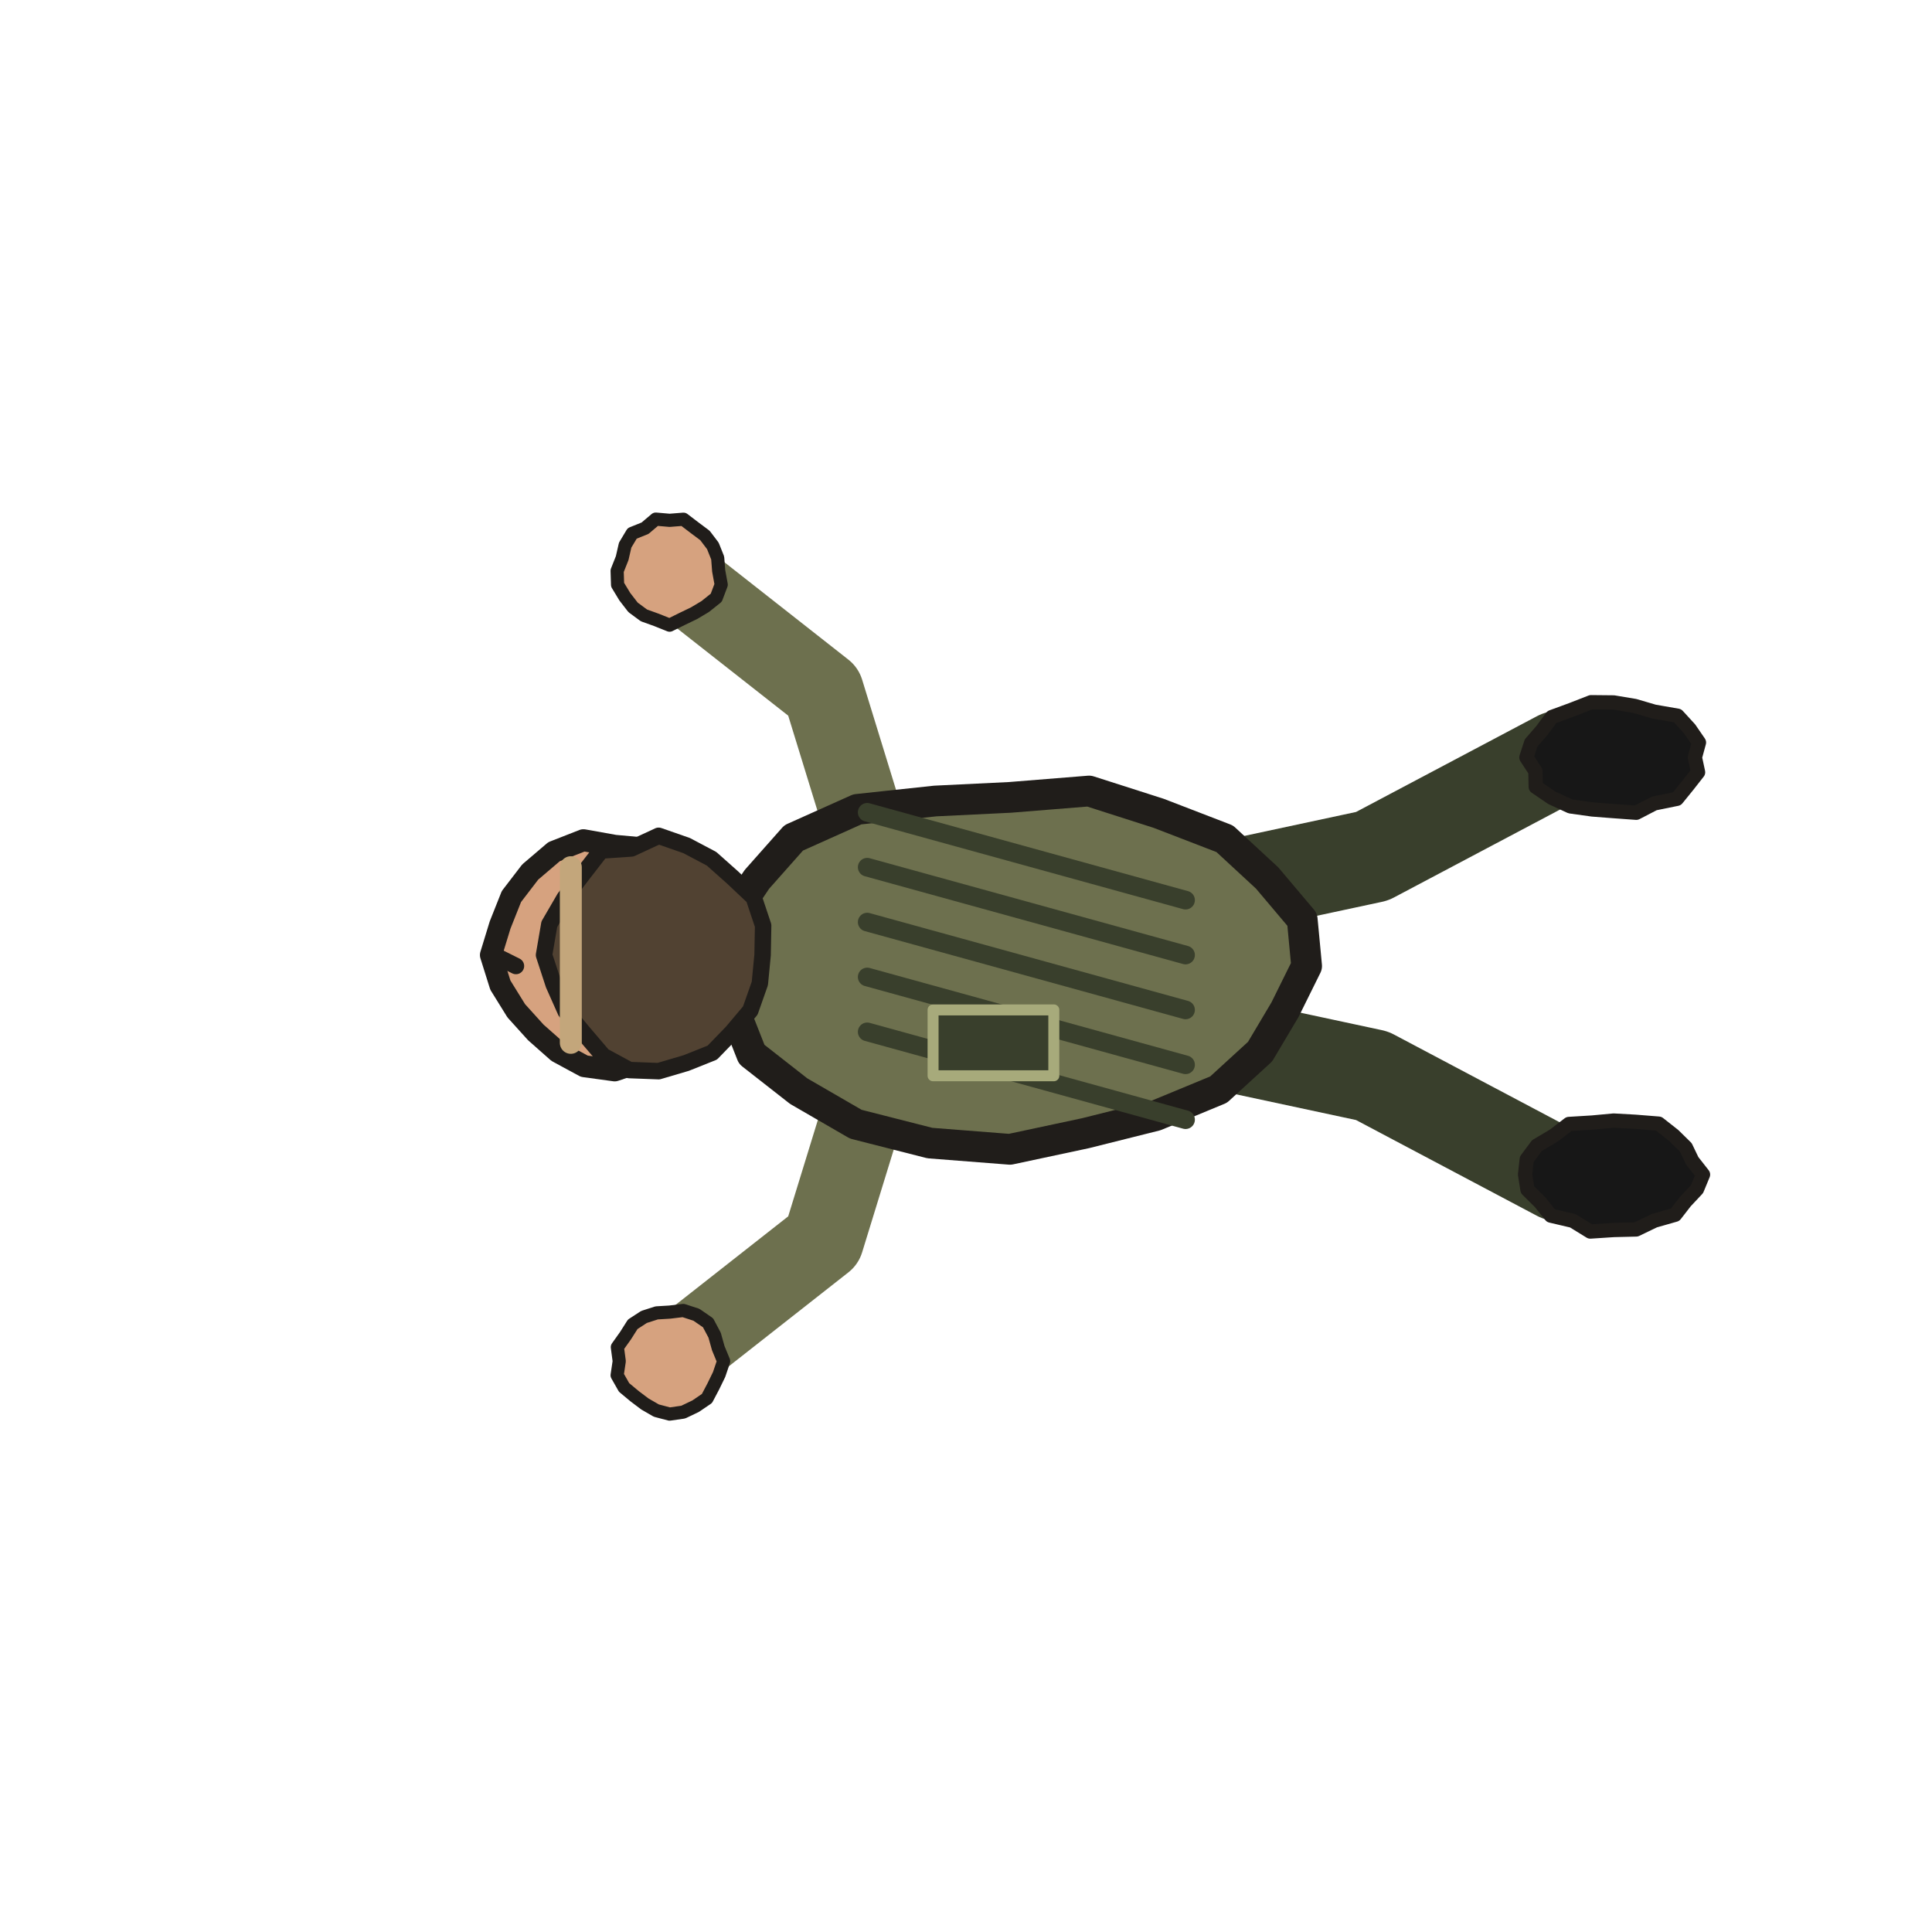
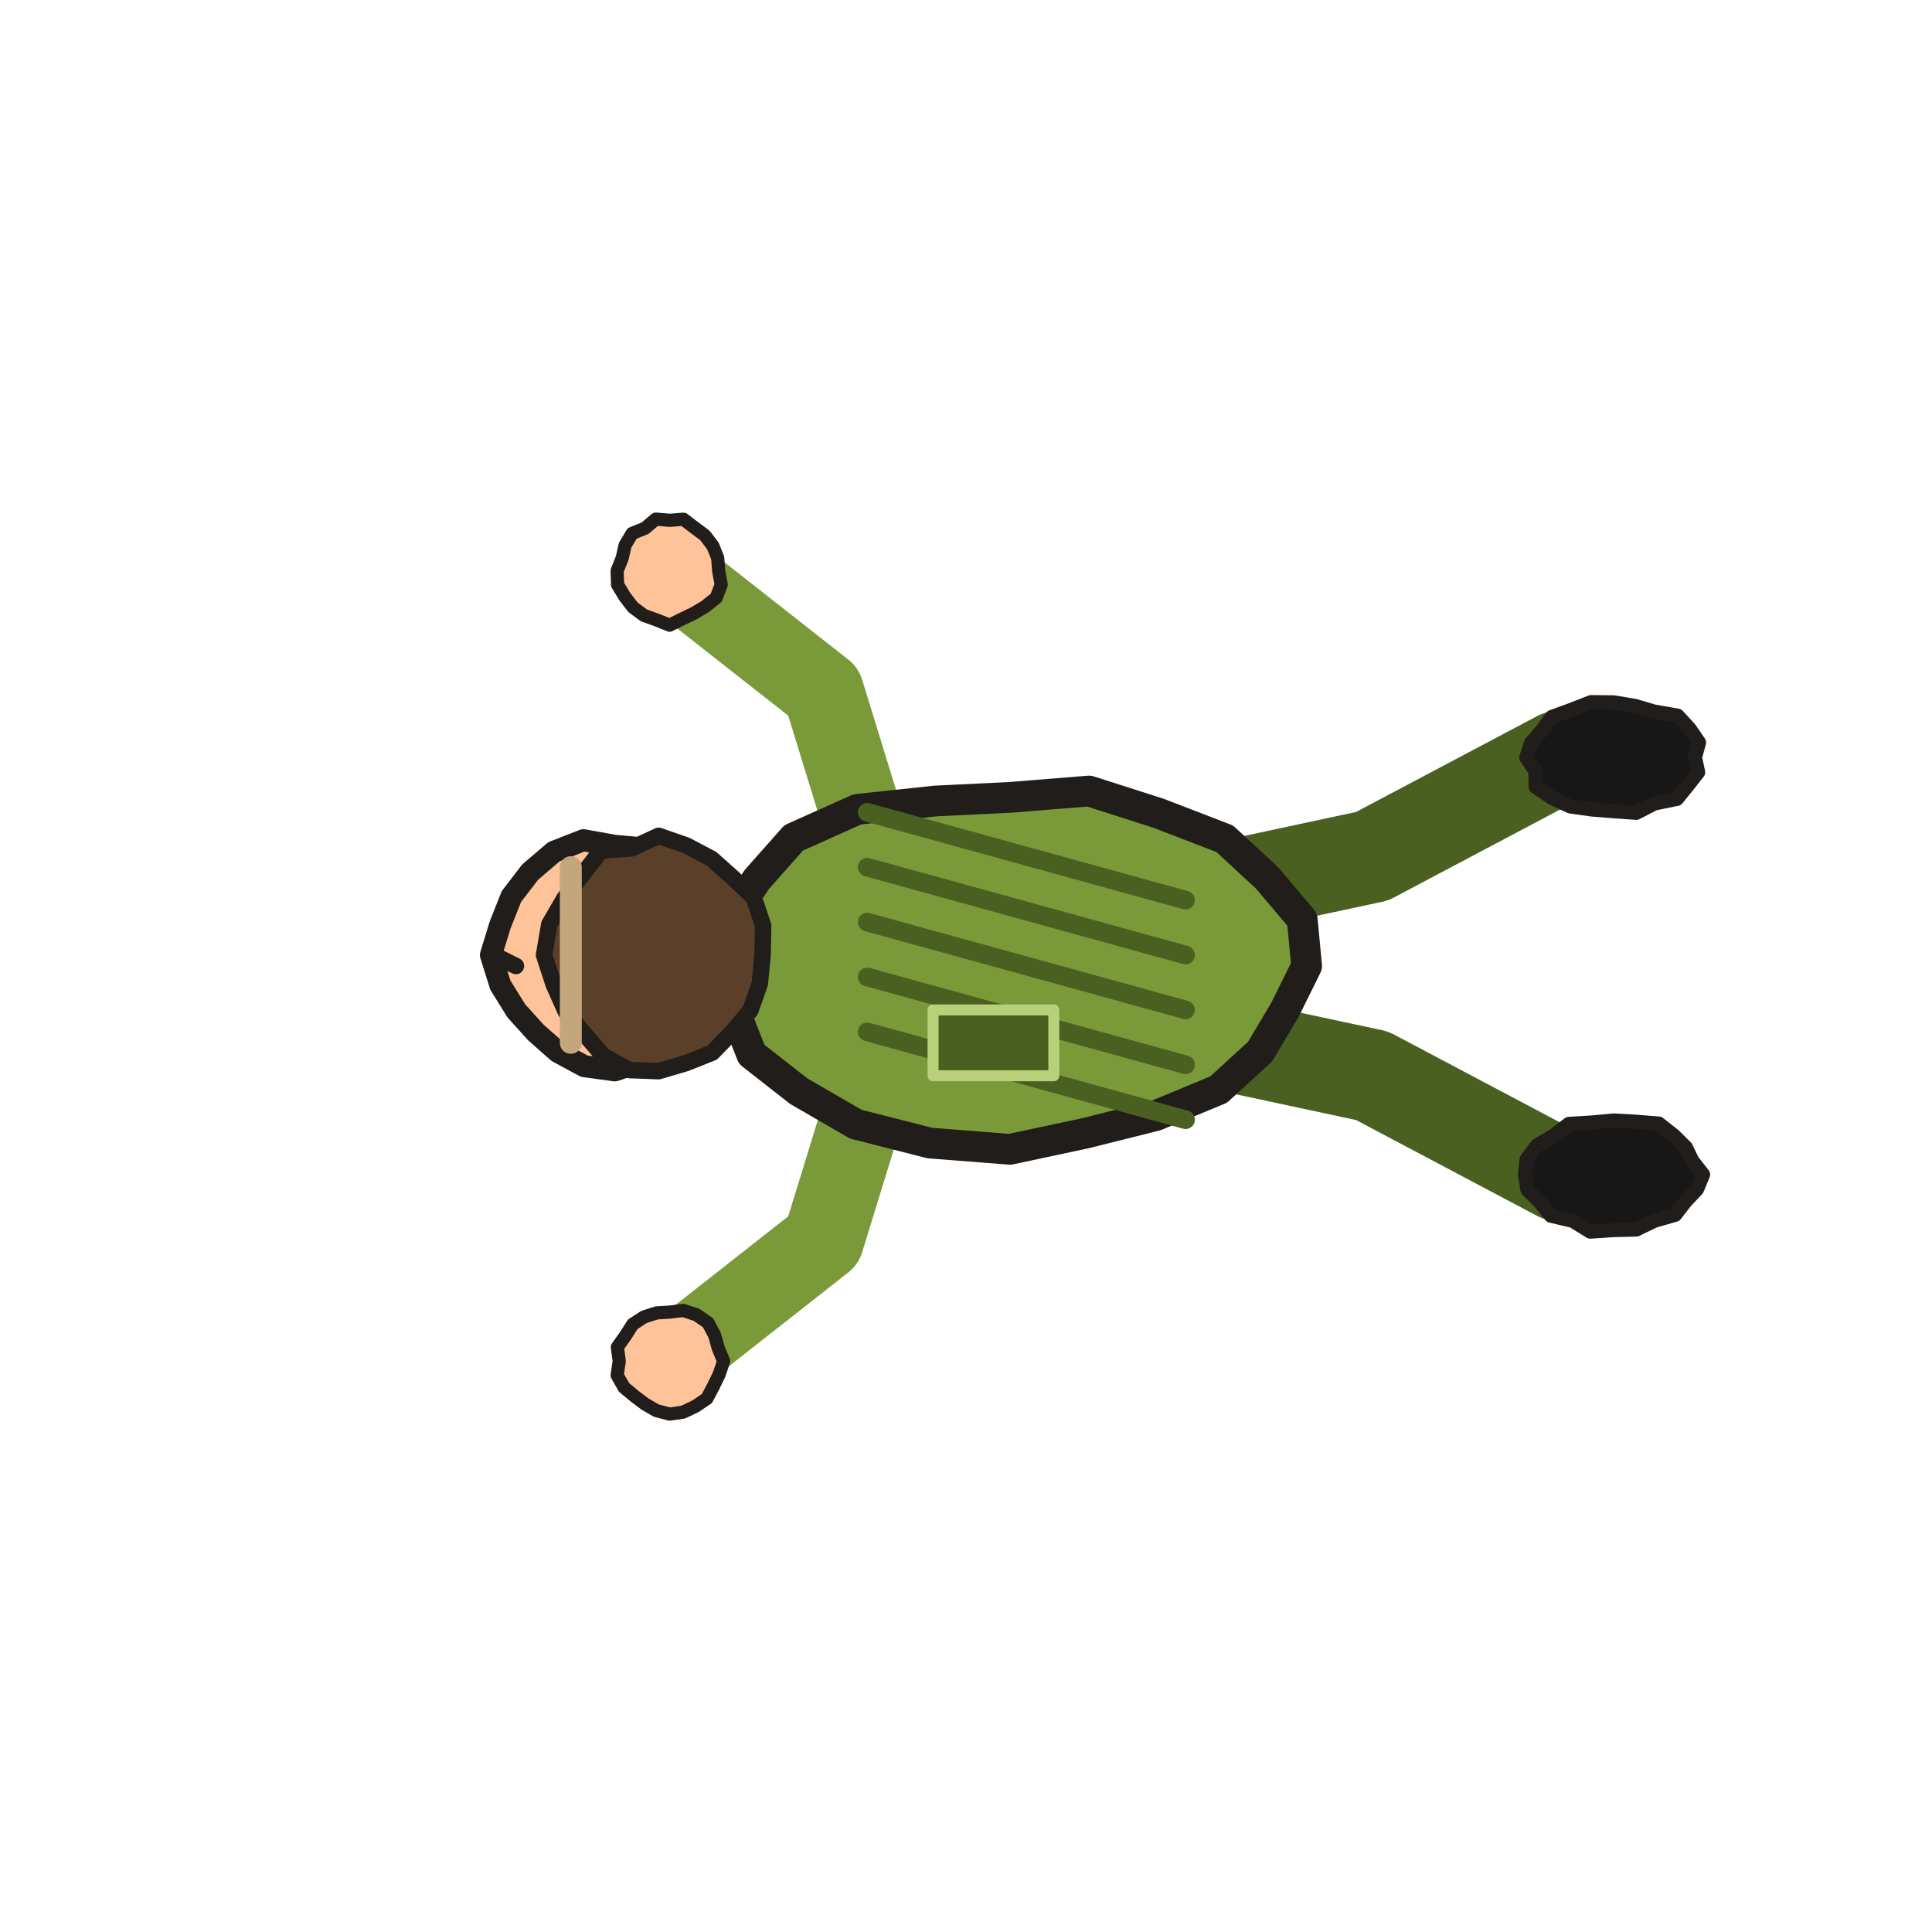
<svg xmlns="http://www.w3.org/2000/svg" width="176" height="176" viewBox="0 0 176 176">
-   <polyline points="111.00,95.00 125.00,98.00 142.00,107.00" fill="none" stroke="#393f2c" stroke-width="8.50" stroke-linejoin="round" stroke-linecap="round" />
+   <polyline points="111.00,95.00 125.00,98.00 142.00,107.00" fill="none" stroke="#4a6020" stroke-width="8.50" stroke-linejoin="round" stroke-linecap="round" />
  <polygon points="138.93,107.00 139.08,105.61 140.01,104.36 141.56,103.44 142.93,102.39 145.06,102.26 147.00,102.08 148.97,102.19 151.10,102.36 152.46,103.43 153.57,104.52 154.16,105.75 155.14,107.00 154.59,108.33 153.53,109.46 152.60,110.66 150.71,111.20 149.05,112.00 147.00,112.05 144.87,112.19 143.28,111.21 141.28,110.74 140.31,109.53 139.15,108.38" fill="#171717" stroke="#201d1a" stroke-width="1.30" stroke-linejoin="round" stroke-linecap="round" />
-   <polyline points="111.00,81.00 125.00,78.00 142.00,69.00" fill="none" stroke="#393f2c" stroke-width="8.50" stroke-linejoin="round" stroke-linecap="round" />
+   <polyline points="111.00,81.00 125.00,78.00 142.00,69.00" fill="none" stroke="#4a6020" stroke-width="8.50" stroke-linejoin="round" stroke-linecap="round" />
  <polygon points="139.05,69.00 139.48,67.68 140.47,66.54 141.37,65.32 143.17,64.66 144.94,63.97 147.00,63.99 148.92,64.31 150.69,64.83 152.82,65.20 153.91,66.39 154.77,67.64 154.40,69.00 154.69,70.35 153.75,71.55 152.76,72.77 150.70,73.19 149.06,74.04 147.00,73.89 145.06,73.74 143.06,73.46 141.37,72.68 139.90,71.68 139.87,70.25" fill="#171717" stroke="#201d1a" stroke-width="1.30" stroke-linejoin="round" stroke-linecap="round" />
-   <polyline points="79.00,100.00 75.00,113.00 61.00,124.00" fill="none" stroke="#6d704e" stroke-width="7.40" stroke-linejoin="round" stroke-linecap="round" />
-   <polygon points="56.41,124.00 56.24,122.72 56.98,121.68 57.64,120.64 58.67,119.97 59.82,119.60 61.00,119.53 62.24,119.38 63.44,119.77 64.50,120.50 65.10,121.63 65.43,122.81 65.92,124.00 65.51,125.21 64.98,126.30 64.40,127.40 63.37,128.10 62.24,128.64 61.00,128.82 59.79,128.50 58.75,127.90 57.81,127.19 56.85,126.39 56.22,125.28" fill="#d6a27f" stroke="#201d1a" stroke-width="1.20" stroke-linejoin="round" stroke-linecap="round" />
-   <polyline points="79.00,76.00 75.00,63.00 61.00,52.00" fill="none" stroke="#6d704e" stroke-width="7.40" stroke-linejoin="round" stroke-linecap="round" />
-   <polygon points="56.22,52.00 56.68,50.84 56.95,49.66 57.59,48.59 58.76,48.12 59.74,47.29 61.00,47.40 62.26,47.30 63.27,48.07 64.22,48.78 64.94,49.73 65.38,50.83 65.47,52.00 65.70,53.26 65.25,54.45 64.25,55.25 63.23,55.86 62.17,56.37 61.00,56.95 59.80,56.47 58.66,56.06 57.67,55.33 56.92,54.36 56.26,53.27" fill="#d6a27f" stroke="#201d1a" stroke-width="1.20" stroke-linejoin="round" stroke-linecap="round" />
-   <polygon points="65.19,88.00 66.39,83.93 68.95,80.11 72.30,76.33 78.10,73.73 85.20,72.97 92.00,72.64 99.21,72.06 105.55,74.09 111.57,76.41 115.43,79.98 118.63,83.77 119.03,88.00 117.06,91.98 114.79,95.80 111.01,99.26 105.28,101.63 98.89,103.23 92.00,104.70 84.71,104.13 77.96,102.41 72.76,99.40 68.48,96.05 66.88,91.99" fill="#6d704e" stroke="#201d1a" stroke-width="2.80" stroke-linejoin="round" stroke-linecap="round" />
-   <polyline points="108.00,102.00 79.00,94.00" fill="none" stroke="#393f2c" stroke-width="1.70" stroke-linejoin="round" stroke-linecap="round" />
-   <polyline points="108.00,97.00 79.00,89.00" fill="none" stroke="#393f2c" stroke-width="1.70" stroke-linejoin="round" stroke-linecap="round" />
-   <polyline points="108.00,92.00 79.00,84.00" fill="none" stroke="#393f2c" stroke-width="1.70" stroke-linejoin="round" stroke-linecap="round" />
-   <polyline points="108.00,87.00 79.00,79.00" fill="none" stroke="#393f2c" stroke-width="1.70" stroke-linejoin="round" stroke-linecap="round" />
-   <polyline points="108.00,82.00 79.00,74.00" fill="none" stroke="#393f2c" stroke-width="1.70" stroke-linejoin="round" stroke-linecap="round" />
-   <polygon points="96.00,98.00 85.00,98.00 85.00,92.00 96.00,92.00" fill="#393f2c" stroke="#a7aa7b" stroke-width="1.00" stroke-linejoin="round" stroke-linecap="round" />
-   <polygon points="44.72,87.00 45.56,84.26 46.59,81.67 48.30,79.44 50.47,77.59 53.15,76.54 56.00,77.05 58.65,77.29 61.51,77.64 63.43,79.71 65.34,81.71 66.38,84.27 66.94,87.00 66.53,89.77 64.95,92.07 63.68,94.54 61.63,96.57 58.63,96.63 56.00,97.51 53.23,97.13 50.81,95.82 48.81,94.05 47.03,92.08 45.58,89.74" fill="#d6a27f" stroke="#201d1a" stroke-width="2.00" stroke-linejoin="round" stroke-linecap="round" />
-   <polygon points="49.56,87.00 50.04,84.20 51.43,81.81 53.04,79.70 54.76,77.48 57.52,77.29 60.00,76.14 62.55,77.03 64.82,78.23 66.73,79.93 68.66,81.75 69.52,84.32 69.47,87.00 69.22,89.59 68.35,92.06 66.69,94.03 64.89,95.89 62.51,96.84 60.00,97.58 57.33,97.48 54.95,96.19 53.20,94.14 51.53,92.14 50.44,89.69" fill="#514232" stroke="#201d1a" stroke-width="1.50" stroke-linejoin="round" stroke-linecap="round" />
+   <polyline points="79.00,100.00 75.00,113.00 61.00,124.00" fill="none" stroke="#7a9a3a" stroke-width="7.40" stroke-linejoin="round" stroke-linecap="round" />
+   <polygon points="56.41,124.00 56.24,122.72 56.98,121.68 57.64,120.64 58.67,119.97 59.82,119.60 61.00,119.53 62.24,119.38 63.44,119.77 64.50,120.50 65.10,121.63 65.43,122.81 65.92,124.00 65.51,125.21 64.98,126.30 64.40,127.40 63.37,128.10 62.24,128.64 61.00,128.82 59.79,128.50 58.75,127.90 57.81,127.19 56.85,126.39 56.22,125.28" fill="#ffc39a" stroke="#201d1a" stroke-width="1.20" stroke-linejoin="round" stroke-linecap="round" />
+   <polyline points="79.00,76.00 75.00,63.00 61.00,52.00" fill="none" stroke="#7a9a3a" stroke-width="7.40" stroke-linejoin="round" stroke-linecap="round" />
+   <polygon points="56.22,52.00 56.68,50.84 56.95,49.66 57.59,48.59 58.76,48.12 59.74,47.29 61.00,47.40 62.26,47.30 63.27,48.07 64.22,48.78 64.94,49.73 65.38,50.83 65.47,52.00 65.70,53.26 65.25,54.45 64.25,55.25 63.23,55.86 62.17,56.37 61.00,56.95 59.80,56.47 58.66,56.06 57.67,55.33 56.92,54.36 56.26,53.27" fill="#ffc39a" stroke="#201d1a" stroke-width="1.20" stroke-linejoin="round" stroke-linecap="round" />
+   <polygon points="65.19,88.00 66.39,83.93 68.95,80.11 72.30,76.33 78.10,73.73 85.20,72.97 92.00,72.64 99.21,72.06 105.55,74.09 111.57,76.41 115.43,79.98 118.63,83.77 119.03,88.00 117.06,91.98 114.79,95.80 111.01,99.26 105.28,101.63 98.89,103.23 92.00,104.70 84.71,104.13 77.96,102.41 72.76,99.40 68.48,96.05 66.88,91.99" fill="#7a9a3a" stroke="#201d1a" stroke-width="2.80" stroke-linejoin="round" stroke-linecap="round" />
+   <polyline points="108.00,102.00 79.00,94.00" fill="none" stroke="#4a6020" stroke-width="1.70" stroke-linejoin="round" stroke-linecap="round" />
+   <polyline points="108.00,97.00 79.00,89.00" fill="none" stroke="#4a6020" stroke-width="1.70" stroke-linejoin="round" stroke-linecap="round" />
+   <polyline points="108.00,92.00 79.00,84.00" fill="none" stroke="#4a6020" stroke-width="1.70" stroke-linejoin="round" stroke-linecap="round" />
+   <polyline points="108.00,87.00 79.00,79.00" fill="none" stroke="#4a6020" stroke-width="1.70" stroke-linejoin="round" stroke-linecap="round" />
+   <polyline points="108.00,82.00 79.00,74.00" fill="none" stroke="#4a6020" stroke-width="1.70" stroke-linejoin="round" stroke-linecap="round" />
+   <polygon points="96.00,98.00 85.00,98.00 85.00,92.00 96.00,92.00" fill="#4a6020" stroke="#b8d07a" stroke-width="1.00" stroke-linejoin="round" stroke-linecap="round" />
+   <polygon points="44.72,87.00 45.56,84.26 46.59,81.67 48.30,79.44 50.47,77.59 53.15,76.54 56.00,77.05 58.65,77.29 61.51,77.64 63.43,79.71 65.34,81.71 66.38,84.27 66.94,87.00 66.53,89.77 64.95,92.07 63.68,94.54 61.63,96.57 58.63,96.63 56.00,97.51 53.23,97.13 50.81,95.82 48.81,94.05 47.03,92.08 45.58,89.74" fill="#ffc39a" stroke="#201d1a" stroke-width="2.00" stroke-linejoin="round" stroke-linecap="round" />
+   <polygon points="49.56,87.00 50.04,84.20 51.43,81.81 53.04,79.70 54.76,77.48 57.52,77.29 60.00,76.14 62.55,77.03 64.82,78.23 66.73,79.93 68.66,81.75 69.52,84.32 69.47,87.00 69.22,89.59 68.35,92.06 66.69,94.03 64.89,95.89 62.51,96.84 60.00,97.58 57.33,97.48 54.95,96.19 53.20,94.14 51.53,92.14 50.44,89.69" fill="#5a4028" stroke="#201d1a" stroke-width="1.50" stroke-linejoin="round" stroke-linecap="round" />
  <polyline points="52.00,95.00 52.00,79.00" fill="none" stroke="#c3a67b" stroke-width="2.00" stroke-linejoin="round" stroke-linecap="round" />
  <polyline points="47.00,88.00 45.00,87.00" fill="none" stroke="#201d1a" stroke-width="1.50" stroke-linejoin="round" stroke-linecap="round" />
</svg>
